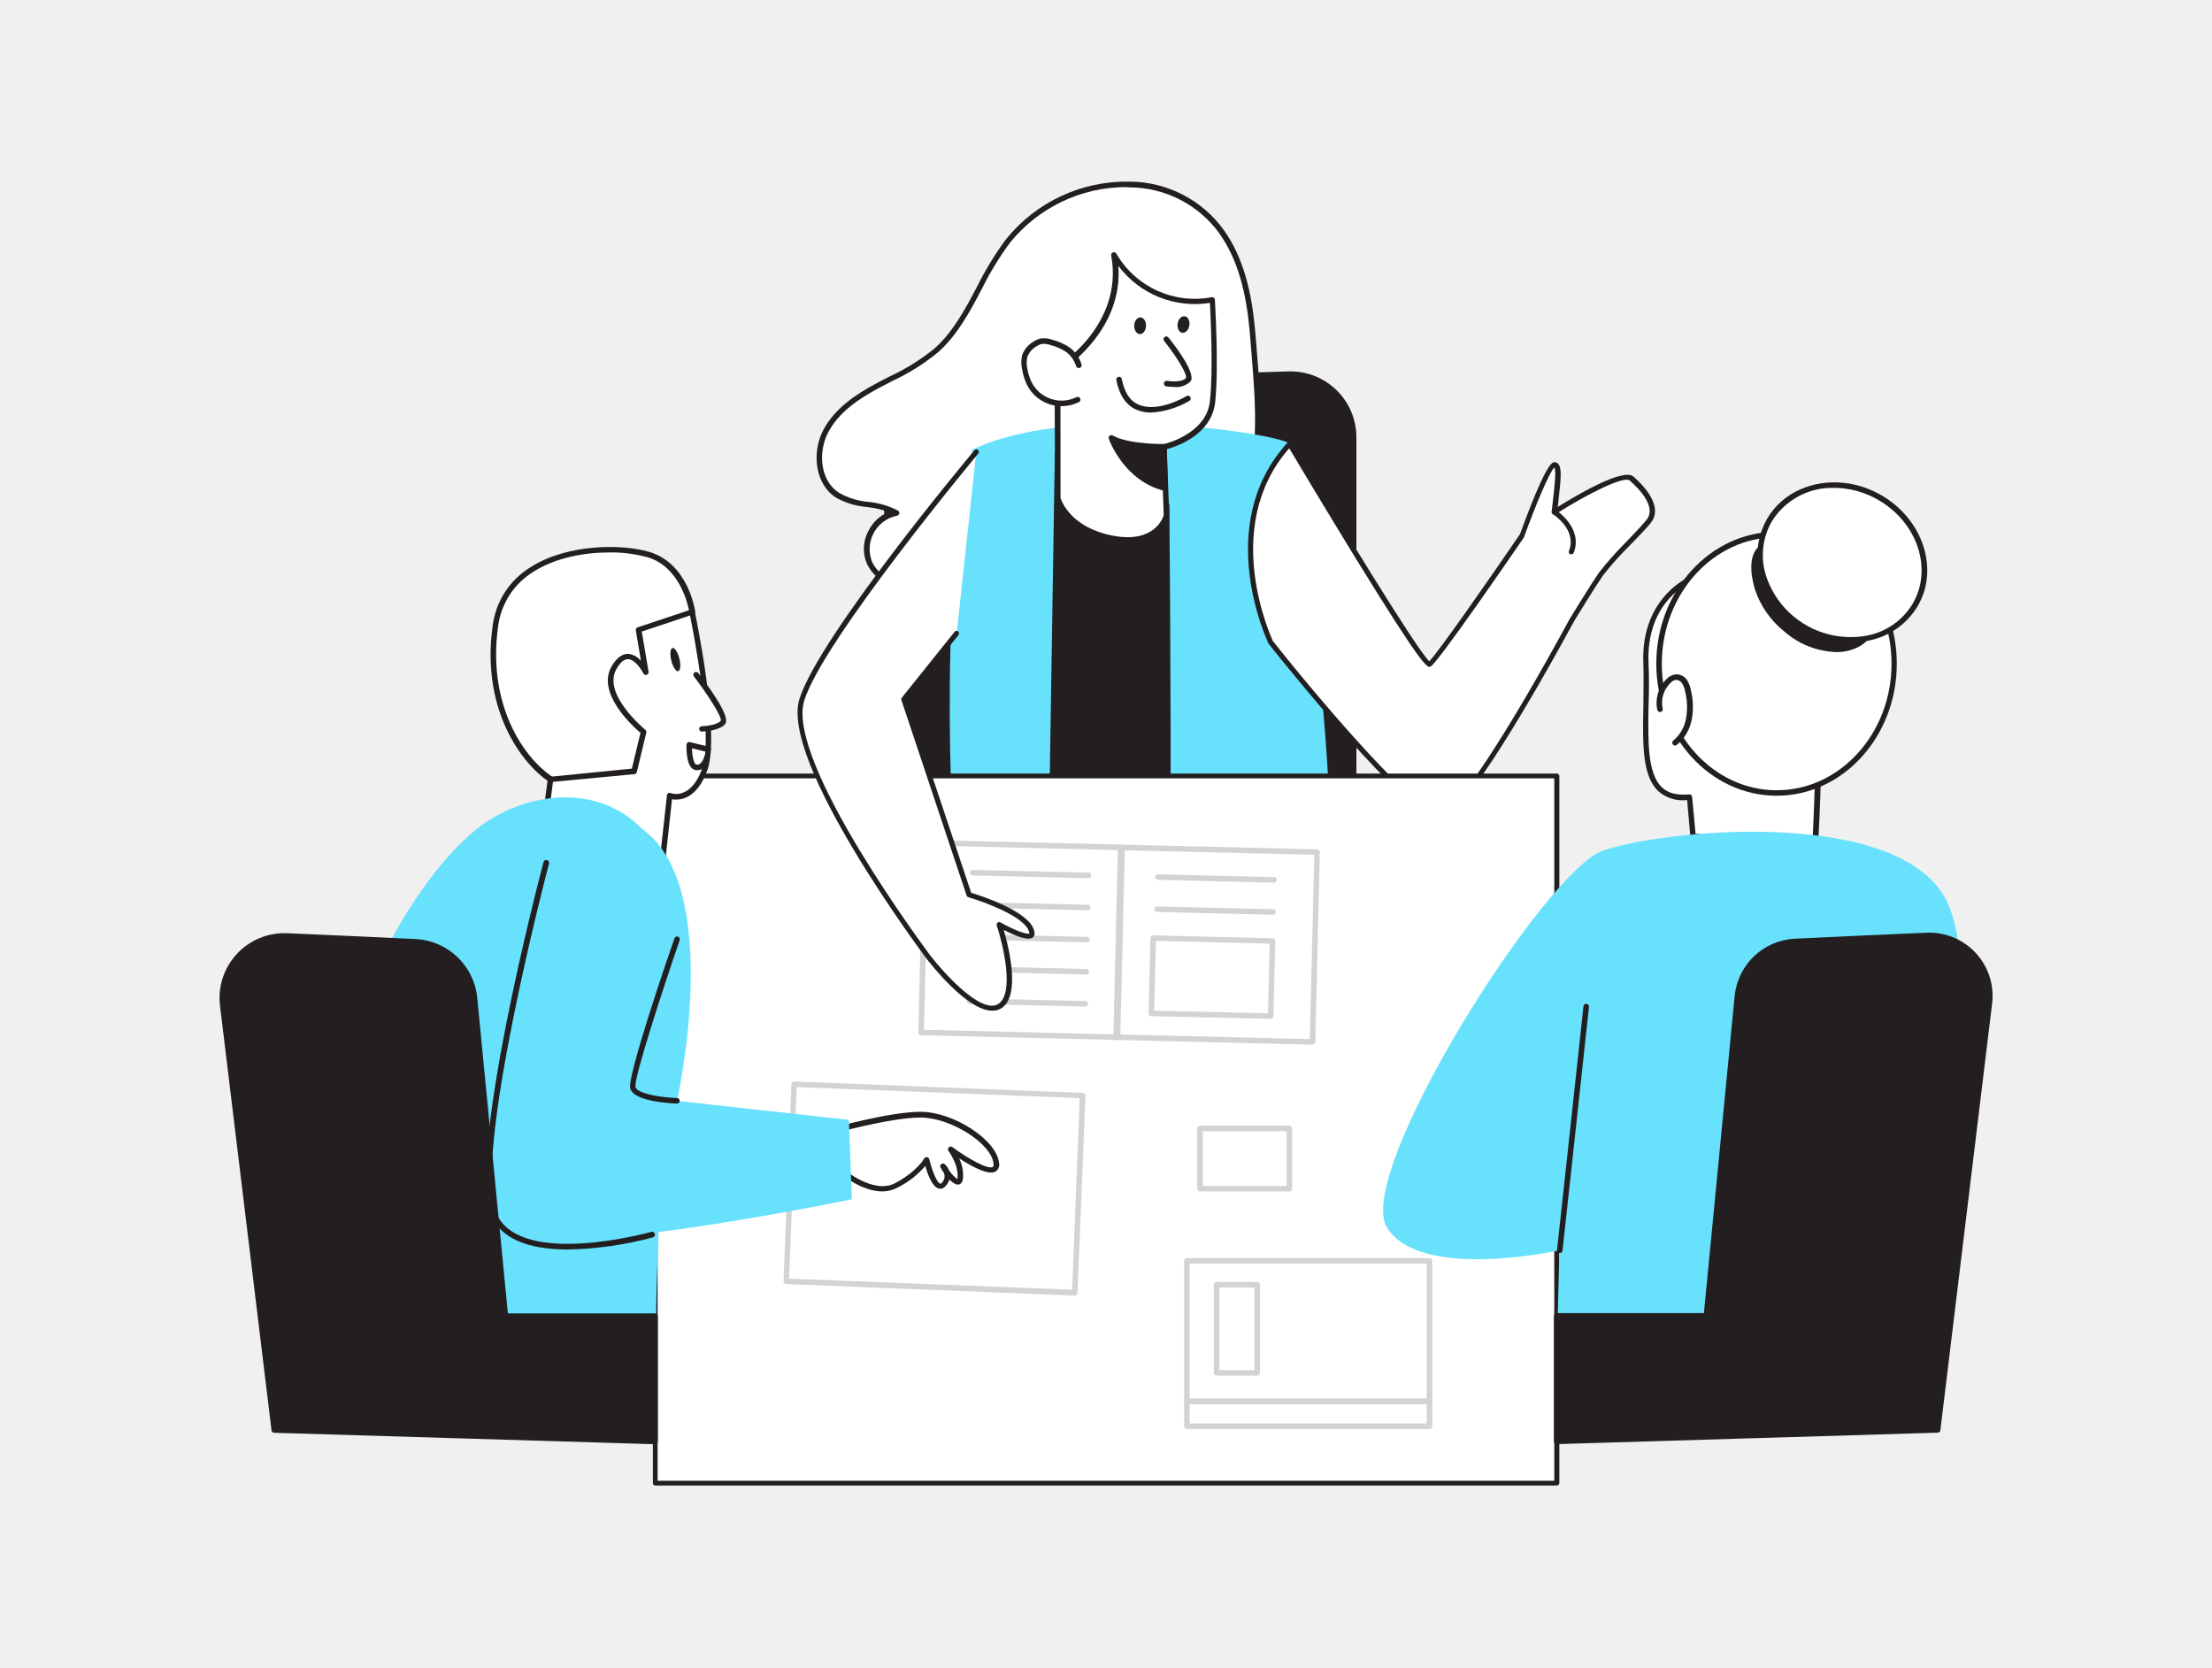
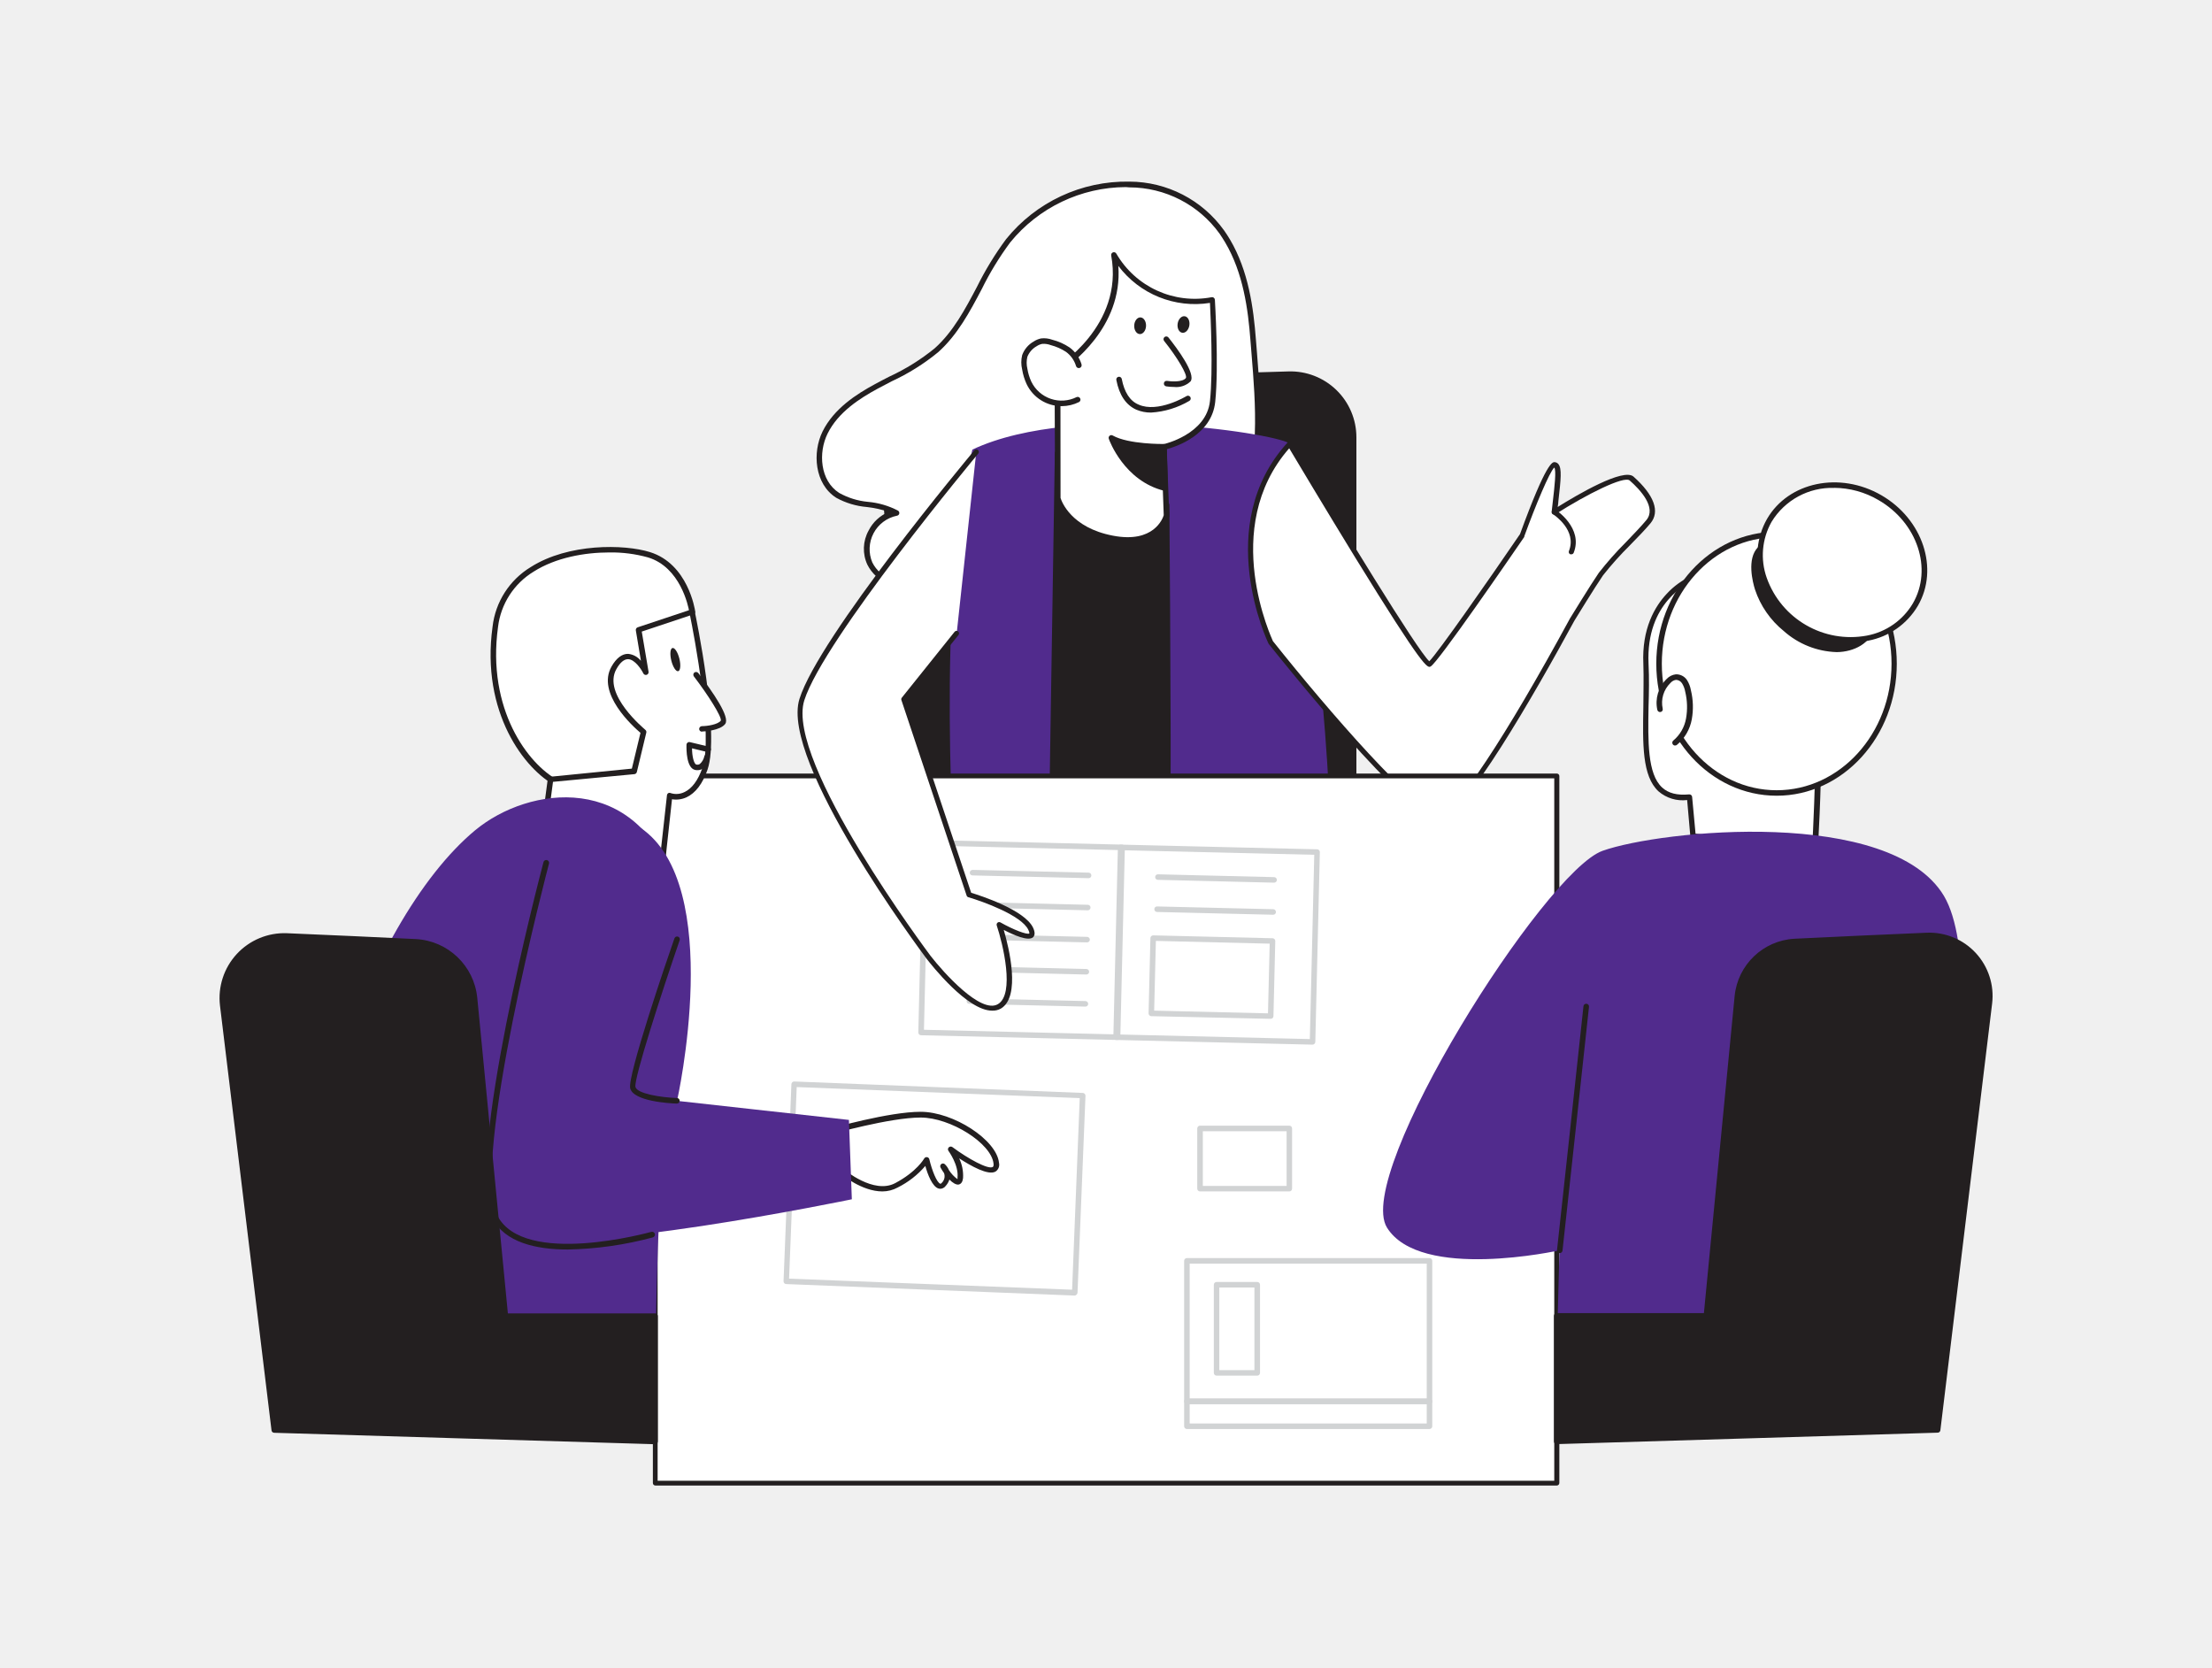
<svg xmlns="http://www.w3.org/2000/svg" viewBox="0 0 400 300" width="406" height="306" class="illustration styles_illustrationTablet__1DWOa">
  <g id="_115_team_meeting_flatline" data-name="#115_team_meeting_flatline">
    <path d="M244.79,149.65V78.33A11.42,11.42,0,0,0,233,66.91l-62.51,1.88a11.43,11.43,0,0,0-11.05,12.37l6.19,74.12Z" fill="#231f20" />
    <path d="M165.66,155.77a.49.49,0,0,1-.5-.45L159,81.2A11.93,11.93,0,0,1,170.5,68.29L233,66.42a11.92,11.92,0,0,1,12.28,11.91v71.32a.5.5,0,0,1-.46.5l-79.14,5.62Zm67.72-88.36H233l-62.51,1.88A10.92,10.92,0,0,0,160,81.12l6.14,73.63,78.19-5.56V78.33a10.92,10.92,0,0,0-10.92-10.92Zm11.41,82.24h0Z" fill="#231f20" />
    <path d="M306.15,103.79s-9.1,3.42-8.53,15.48-2.52,25.1,7.9,24.11l.63,7.1,22,2.34s2.3-36.88-1.83-43S306.15,103.79,306.15,103.79Z" fill="#fff" />
    <path d="M328.17,153.31h-.05l-22-2.34a.5.5,0,0,1-.45-.45l-.58-6.6a6.7,6.7,0,0,1-5.17-1.56c-3-2.76-2.87-8.59-2.75-15.34,0-2.53.09-5.15,0-7.72-.3-6.41,2.11-10.4,4.19-12.63a13.87,13.87,0,0,1,4.66-3.35.57.57,0,0,1,.18,0c.67,0,16.37.07,20.6,6.29s2,41.75,1.92,43.27a.5.5,0,0,1-.18.35A.52.52,0,0,1,328.17,153.31ZM306.61,150l21.1,2.24c.25-4.5,1.94-36.64-1.79-42.13s-18.36-5.84-19.68-5.85c-.94.38-8.64,3.9-8.13,15,.13,2.61.08,5.24,0,7.79-.11,6.24-.21,12.14,2.44,14.59,1.13,1.05,2.73,1.46,4.89,1.26a.53.53,0,0,1,.37.11.52.52,0,0,1,.18.34Z" fill="#231f20" />
    <ellipse cx="321.28" cy="119.27" rx="21.27" ry="23.37" fill="#fff" />
    <path d="M321.28,143.14c-12,0-21.77-10.71-21.77-23.87s9.77-23.86,21.77-23.86S343,106.11,343,119.27,333.28,143.14,321.28,143.14Zm0-46.74c-11.45,0-20.77,10.26-20.77,22.87s9.32,22.88,20.77,22.88,20.77-10.26,20.77-22.88S332.73,96.4,321.28,96.4Z" fill="#231f20" />
    <path d="M220.94,41.21c-9.36-13.13-29.31-10.19-38.65,1.62-4.92,6.22-7.06,14.53-13,19.8-3.15,2.81-7.12,4.51-10.84,6.52s-7.4,4.56-9.27,8.35-1.28,9.08,2.29,11.35c3.14,2,7.46,1.17,10.64,3.12-4,.53-6.67,5.58-4.83,9.19,1.56,3.07,5.22,4.33,8.56,5.16,11.78,3,24.35,4.06,36,.58,8.7-2.59,17.58-8.36,22.46-16.2,4.63-7.44,2.95-21.47,2.3-30-.47-6.21-1.46-12.55-4.62-17.91C221.66,42.26,221.31,41.72,220.94,41.21Z" fill="#fff" />
    <path d="M186.25,109.54a84.65,84.65,0,0,1-20.51-2.74c-3.47-.86-7.24-2.19-8.88-5.41a6.8,6.8,0,0,1,.22-6.21,7.09,7.09,0,0,1,3.64-3.36,18.59,18.59,0,0,0-3.94-.88,13.92,13.92,0,0,1-5.56-1.67c-3.94-2.51-4.35-8.18-2.47-12,2.06-4.15,6.15-6.76,9.49-8.56.84-.46,1.69-.9,2.55-1.34A38.7,38.7,0,0,0,169,62.26c3.37-3,5.55-7.13,7.66-11.12a56.93,56.93,0,0,1,5.26-8.62A28,28,0,0,1,204.23,32.1a21.12,21.12,0,0,1,17.12,8.82c.37.52.73,1.08,1.07,1.65,3.35,5.68,4.25,12.35,4.69,18.12.06.78.13,1.61.2,2.48C228,72,229,84.07,224.73,91c-4.6,7.41-13.1,13.54-22.74,16.42A54.94,54.94,0,0,1,186.25,109.54Zm17.33-76.45a27.07,27.07,0,0,0-20.9,10,54.88,54.88,0,0,0-5.16,8.47c-2.15,4.07-4.38,8.27-7.88,11.39a39.06,39.06,0,0,1-8.4,5.26c-.85.44-1.7.88-2.53,1.33-3.21,1.74-7.14,4.23-9.06,8.13-1.7,3.43-1.37,8.5,2.1,10.72A13.2,13.2,0,0,0,156.93,90a14.51,14.51,0,0,1,5.46,1.59.5.5,0,0,1-.19.92,6.17,6.17,0,0,0-4.45,8.47c1.46,2.88,5,4.1,8.23,4.91,13.61,3.4,25.63,3.6,35.73.59,9.41-2.81,17.7-8.79,22.18-16,4.11-6.62,3.14-18.51,2.43-27.19-.07-.87-.14-1.7-.2-2.48-.43-5.66-1.31-12.19-4.56-17.7-.32-.54-.67-1.07-1-1.57h0a20.15,20.15,0,0,0-16.34-8.4Z" fill="#231f20" />
-     <path d="M233.2,79.55c-.24-1.51-38.26-8-57.36,1C169,106.74,172.78,158,172.78,158l67.92-.52S241.33,129.24,233.2,79.55Z" fill="#68e1fd" />
+     <path d="M233.2,79.55c-.24-1.51-38.26-8-57.36,1C169,106.74,172.78,158,172.78,158l67.92-.52S241.33,129.24,233.2,79.55Z" fill="#512B8D" />
    <path d="M191.25,81.22s-1.19,75.55-1.2,76.08,20.45,0,21-.89,0-65.81,0-65.81L194.16,87" fill="#231f20" />
    <path d="M193.92,158a25,25,0,0,1-3.91-.17.55.55,0,0,1-.46-.55c0-.52,1.19-75.32,1.2-76.08a.49.49,0,0,1,.5-.49.5.5,0,0,1,.49.51c0,.72-1.1,69.91-1.19,75.7,2.52.29,18.24-.16,20-.84.33-2.58.06-47.33-.08-65.08l-16.47-3.58a.5.5,0,1,1,.21-1l16.86,3.66a.49.49,0,0,1,.39.48c.16,19.56.46,65.15-.06,66.06-.17.29-.49.84-10.46,1.21C198.6,158,196,158,193.92,158Zm16.77-2Z" fill="#231f20" />
    <path d="M210.45,80.06l.5,12.42s-1.39,5.74-9.78,4.14-9.89-7.26-9.89-7.26l-.09-23.2s12.67-7.54,10.21-20.8c0,0,5.54,10.26,17.79,8.09,0,0,.75,11.91.06,18.38S210.45,80.06,210.45,80.06Z" fill="#fff" />
    <path d="M203.93,97.4a15.29,15.29,0,0,1-2.85-.29c-8.61-1.64-10.22-7.38-10.29-7.62a.53.53,0,0,1,0-.13l-.09-23.2a.51.51,0,0,1,.24-.43c.12-.07,12.34-7.52,10-20.28a.5.5,0,0,1,.93-.33A16.39,16.39,0,0,0,219.11,53a.46.46,0,0,1,.39.1.48.48,0,0,1,.19.36c0,.12.74,12,.06,18.47-.64,6-7.06,8.09-8.78,8.55l.48,12a.59.59,0,0,1,0,.13C211.42,92.65,210.19,97.4,203.93,97.4Zm-12.15-8.11c.18.61,1.88,5.38,9.48,6.83,7.39,1.42,9-3.13,9.18-3.7L210,80.08a.5.5,0,0,1,.4-.51c.07,0,7.76-1.76,8.4-7.79.59-5.57.11-15.33,0-17.75a17.34,17.34,0,0,1-16.57-6.69c.84,11.18-8.8,18-10.47,19.1Z" fill="#231f20" />
    <path d="M195.08,65.31a5.42,5.42,0,0,0-2-2.81,9.62,9.62,0,0,0-3-1.32,3.94,3.94,0,0,0-1.76-.23,3.3,3.3,0,0,0-1.16.49,4.19,4.19,0,0,0-1.9,2.19,4.92,4.92,0,0,0,0,2.38,9.83,9.83,0,0,0,.76,2.49,6.57,6.57,0,0,0,8.87,3" fill="#fff" />
    <path d="M192,72.7a7,7,0,0,1-6.36-4,10.16,10.16,0,0,1-.8-2.62,5.48,5.48,0,0,1,0-2.61A4.65,4.65,0,0,1,186.94,61a3.76,3.76,0,0,1,1.34-.55,4.4,4.4,0,0,1,2,.24,10.12,10.12,0,0,1,3.14,1.4,5.91,5.91,0,0,1,2.16,3.07.5.5,0,0,1-1,.28,4.93,4.93,0,0,0-1.8-2.55A9.38,9.38,0,0,0,190,61.66a3.56,3.56,0,0,0-1.54-.22,2.79,2.79,0,0,0-1,.42,3.81,3.81,0,0,0-1.68,1.92,4.56,4.56,0,0,0,0,2.14,9.05,9.05,0,0,0,.72,2.36,6.09,6.09,0,0,0,8.19,2.78.5.5,0,0,1,.45.89A7.08,7.08,0,0,1,192,72.7Z" fill="#231f20" />
    <path d="M210.9,60.59s4.88,6.11,3.94,7.32-3.88.71-3.88.71" fill="#fff" />
    <path d="M212.31,69.23a9.69,9.69,0,0,1-1.43-.11.51.51,0,0,1-.41-.58.49.49,0,0,1,.57-.41c.69.12,2.8.27,3.41-.52.31-.55-1.53-3.69-3.94-6.7a.5.5,0,0,1,.08-.71.5.5,0,0,1,.7.08c1.54,1.93,5,6.56,4,7.94A3.71,3.71,0,0,1,212.31,69.23Z" fill="#231f20" />
    <ellipse cx="206.19" cy="58.17" rx="1.51" ry="1.07" transform="translate(139.56 261.78) rotate(-87.64)" fill="#231f20" />
    <ellipse cx="214.01" cy="57.94" rx="1.51" ry="1.07" transform="translate(124.37 260.72) rotate(-81.3)" fill="#231f20" />
    <path d="M214.82,71.31s-10.58,6.41-12.46-3.43" fill="#fff" />
    <path d="M208.16,73.86a6.65,6.65,0,0,1-2.67-.52c-1.88-.84-3.1-2.64-3.62-5.37a.49.49,0,0,1,.4-.58.5.5,0,0,1,.58.39c.46,2.39,1.48,4,3.05,4.64,3.49,1.56,8.61-1.5,8.66-1.54a.5.5,0,0,1,.52.86A15.44,15.44,0,0,1,208.16,73.86Z" fill="#231f20" />
    <path d="M210.45,80.06s-6.45.11-9.49-1.6c0,0,2.62,7.33,9.67,9.07Z" fill="#231f20" />
    <path d="M210.63,88h-.12c-7.22-1.79-9.9-9.08-10-9.39a.49.49,0,0,1,.71-.6c2.88,1.62,9.17,1.53,9.23,1.53A.53.53,0,0,1,211,80l.18,7.48a.5.5,0,0,1-.5.51ZM202,79.45c1,2,3.54,6,8.17,7.42L210,80.55A27.46,27.46,0,0,1,202,79.45Z" fill="#231f20" />
    <path d="M295.07,85.8c-1.87-1.67-14,6-14,6,.52-4.79,1.15-8.43,0-8.54s-5.83,12.78-5.83,12.78-15.52,22.66-16.77,23.29S233.2,79.55,233.2,79.55c-13.66,14.9-3.43,35.83-3.43,35.83s25.31,31.87,30.62,31.56c4.29-.25,18.59-25.84,23.91-35.63h0s3.69-6,5.19-8.22,6.41-6.87,8.6-9.48S297,87.47,295.07,85.8Z" fill="#fff" />
    <path d="M260.32,147.4c-5.55,0-28.32-28.47-30.91-31.73-.16-.3-10.26-21.48,3.46-36.43a.45.45,0,0,1,.38-.14.42.42,0,0,1,.34.22c8.95,15,22.69,37.52,24.87,39.51,1.56-1.55,10.52-14.37,16.41-23,4.79-13.15,5.9-13.06,6.29-13a.92.92,0,0,1,.65.35c.64.79.45,2.71,0,6.64,0,.36-.08.73-.13,1.11,3.57-2.23,11.88-7.11,13.71-5.49h0c3.75,3.34,4.83,6.34,3.06,8.45-.92,1.1-2.29,2.53-3.74,4a59.77,59.77,0,0,0-4.83,5.4c-1.48,2.15-5.14,8.14-5.18,8.2-7.21,13.26-20,35.59-24.28,35.85ZM233.13,80.32c-12.67,14.46-3,34.66-2.95,34.86,10,12.58,26.27,31.31,30.11,31.31h.07c2.75-.17,11.77-13.73,23.54-35.4.05-.08,3.72-6.08,5.22-8.26A59.59,59.59,0,0,1,294,97.32c1.44-1.5,2.8-2.92,3.7-4,1.9-2.26-1.05-5.47-3-7.18-1-.89-7.74,2.47-13.41,6.09a.48.48,0,0,1-.49,0,.45.45,0,0,1-.21-.44c.08-.71.16-1.4.23-2.05.27-2.33.64-5.5.24-5.94-.85.78-3.38,6.83-5.42,12.43a1.17,1.17,0,0,1,0,.11c-2.61,3.8-15.65,22.79-16.94,23.43-.56.29-1.15.59-13.72-19.84C239.7,91.31,234.45,82.54,233.13,80.32Z" fill="#231f20" />
    <path d="M284.13,99.49a.38.38,0,0,1-.17,0,.46.46,0,0,1-.25-.59c1.5-3.76-2.67-6.52-2.84-6.63a.46.46,0,1,1,.49-.77c.05,0,5,3.28,3.2,7.74A.46.46,0,0,1,284.13,99.49Z" fill="#231f20" />
    <rect x="118.47" y="139.58" width="163.05" height="127.83" fill="#fff" />
    <path d="M281.52,267.87h-163a.46.46,0,0,1-.46-.46V139.58a.45.45,0,0,1,.46-.45h163a.46.46,0,0,1,.46.45V267.41A.47.47,0,0,1,281.52,267.87ZM118.92,267H281.06V140H118.92Z" fill="#231f20" />
    <path d="M194.35,233.52h0l-52.18-2.08a.5.5,0,0,1-.48-.52l1.42-35.63a.54.54,0,0,1,.16-.35.53.53,0,0,1,.36-.13l52.18,2.07a.51.51,0,0,1,.48.52L194.85,233a.5.5,0,0,1-.16.34A.48.48,0,0,1,194.35,233.52Zm-51.66-3.06,51.18,2,1.38-34.64-51.18-2Z" fill="#d1d3d4" />
    <path d="M202.08,187.3h0l-35.53-.85a.51.51,0,0,1-.35-.15.54.54,0,0,1-.14-.36l.83-34.32a.5.5,0,0,1,.51-.49l35.53.85a.5.5,0,0,1,.48.52l-.82,34.32a.53.53,0,0,1-.15.35A.56.56,0,0,1,202.08,187.3Zm-35-1.84,34.52.83.8-33.32-34.52-.82Z" fill="#d1d3d4" />
    <path d="M237.34,188.15h0l-35.53-.85a.5.5,0,0,1-.48-.52l.82-34.31a.49.49,0,0,1,.15-.35.48.48,0,0,1,.36-.14l35.53.85a.5.5,0,0,1,.35.16.45.45,0,0,1,.13.35l-.82,34.32A.51.51,0,0,1,237.34,188.15Zm-35-1.84,34.52.83.8-33.32L203.13,153Z" fill="#d1d3d4" />
    <path d="M196.29,181.27h0l-21-.5a.5.5,0,0,1,0-1l21,.5a.51.51,0,0,1,.49.51A.5.5,0,0,1,196.29,181.27Z" fill="#d1d3d4" />
    <path d="M196.43,175.47h0l-21-.51a.49.49,0,0,1-.49-.51.5.5,0,0,1,.51-.49l21,.51a.5.5,0,0,1,0,1Z" fill="#d1d3d4" />
    <path d="M196.57,169.66h0l-21-.5a.5.5,0,0,1-.49-.51.53.53,0,0,1,.51-.49l21,.5a.52.52,0,0,1,.49.52A.5.5,0,0,1,196.57,169.66Z" fill="#d1d3d4" />
    <path d="M196.7,163.86h0l-21-.51a.49.49,0,0,1-.49-.51.54.54,0,0,1,.51-.49l21,.51a.49.49,0,0,1,.48.51A.5.5,0,0,1,196.7,163.86Z" fill="#d1d3d4" />
    <path d="M196.84,158.05h0l-21-.5a.5.5,0,0,1-.48-.51.53.53,0,0,1,.51-.49l21,.5a.5.5,0,0,1,.48.52A.49.49,0,0,1,196.84,158.05Z" fill="#d1d3d4" />
    <path d="M230.23,164.66h0l-21-.5a.5.5,0,0,1-.49-.51.48.48,0,0,1,.51-.49l21,.5a.5.5,0,0,1,.48.51A.49.49,0,0,1,230.23,164.66Z" fill="#d1d3d4" />
    <path d="M230.37,158.86h0l-21-.51a.49.49,0,0,1-.48-.51.5.5,0,0,1,.51-.49l21,.51a.5.5,0,0,1,0,1Z" fill="#d1d3d4" />
    <path d="M229.78,183.48h0L208.19,183a.51.51,0,0,1-.49-.52l.33-13.6a.51.51,0,0,1,.15-.35.54.54,0,0,1,.36-.14l21.58.52a.5.5,0,0,1,.49.51L230.28,183a.53.53,0,0,1-.15.35A.56.56,0,0,1,229.78,183.48ZM208.71,182l20.58.49.31-12.6-20.58-.5Z" fill="#d1d3d4" />
    <path d="M176.54,81S148.59,114.52,145,125.79s22.9,46.61,22.9,46.61,8.64,11.24,12.77,8.85,0-14.79,0-14.79,7.27,4.13,5.7.75-11.15-6.15-11.15-6.15l-11.83-35.37L173,113.78" fill="#fff" />
    <path d="M179.39,182c-4.48,0-11-8.31-11.82-9.37-1.09-1.45-26.57-35.67-23-47s30.46-43.54,31.6-44.91a.46.46,0,1,1,.7.59c-.28.33-27.93,33.55-31.43,44.59s22.58,45.85,22.84,46.2c2.33,3,9.07,10.54,12.17,8.73s.91-10.9-.21-14.24a.47.47,0,0,1,.15-.5.46.46,0,0,1,.51-.05c2.36,1.34,4.86,2.29,5.24,2h0s.05-.16-.18-.64c-1.21-2.62-8.25-5.15-10.86-5.91a.44.44,0,0,1-.3-.29L163,125.84a.45.45,0,0,1,.08-.43l9.54-11.91a.45.45,0,0,1,.64-.07.46.46,0,0,1,.07.64l-9.38,11.71,11.67,34.91c1.52.46,9.68,3.07,11.2,6.33.36.78.35,1.35,0,1.7-.86.79-3.53-.39-5.31-1.32.92,3.15,3.15,12.1-.54,14.24A3,3,0,0,1,179.39,182Z" fill="#231f20" />
    <path d="M125.18,109.86s-1.19-8.23-7.83-10.29-25.76-1.68-27.79,13,5.17,25.16,11.18,28.25l14.67-1.51Z" fill="#fff" />
    <path d="M100.74,141.35a.59.59,0,0,1-.23,0c-5.56-2.86-13.59-13.2-11.44-28.77A14.54,14.54,0,0,1,96,101.78c6.77-4.3,16.86-4.15,21.54-2.69,6.86,2.14,8.12,10.35,8.17,10.7a.46.46,0,0,1,0,.23l-9.77,29.48a.5.5,0,0,1-.42.34l-14.67,1.51Zm9.47-42.2c-4.47,0-9.7.92-13.71,3.47a13.61,13.61,0,0,0-6.44,10c-2.06,14.93,5.47,24.84,10.78,27.67L115,138.88l9.63-29.06c-.17-1-1.62-8-7.45-9.77A24.66,24.66,0,0,0,110.21,99.15Z" fill="#231f20" />
    <path d="M115.51,113.08l1.29,7.69s-2.89-5.85-5.74-.83,5.34,11.6,5.34,11.6l-1.71,7.12-15.12,1.51-2,15s22.44,3.27,22.07,2.7c-.13-.19,1.52-14.81,1.52-14.81s4.1,1.65,6.38-4.87-2.33-28.37-2.33-28.37Z" fill="#fff" />
    <path d="M119.12,158.43c-1.66,0-6.55-.53-21.65-2.73a.5.5,0,0,1-.42-.56l2-15a.49.49,0,0,1,.44-.43l14.77-1.47,1.56-6.47c-1.41-1.19-8-7.16-5.23-12,.88-1.55,1.93-2.31,3-2.28a3.4,3.4,0,0,1,2.31,1.26l-.92-5.5a.5.5,0,0,1,.33-.56l9.67-3.22a.46.46,0,0,1,.41,0,.51.51,0,0,1,.24.33c.19.89,4.61,22,2.31,28.63-.89,2.56-2.18,4.24-3.81,5a4.5,4.5,0,0,1-2.61.35c-.62,5.51-1.47,13.39-1.46,14.11a.53.53,0,0,1-.07.37C120,158.31,119.89,158.43,119.12,158.43Zm-21-3.64c7.45,1.08,18.83,2.63,21,2.69,0-1.19.37-4.53,1.49-14.44a.52.52,0,0,1,.24-.37.49.49,0,0,1,.44,0,3.32,3.32,0,0,0,2.46-.18c1.37-.63,2.47-2.11,3.27-4.39,2-5.75-1.55-24.13-2.24-27.55l-8.73,2.91,1.23,7.27a.5.5,0,0,1-.94.3c-.35-.71-1.53-2.55-2.76-2.58-.72,0-1.43.57-2.11,1.78-2.61,4.59,5.15,10.9,5.23,11a.49.49,0,0,1,.17.51l-1.71,7.12a.51.51,0,0,1-.44.38L100,140.63Z" fill="#231f20" />
    <path d="M125.87,121.29s5.74,7.47,4.88,8.6-3.82,1.17-3.82,1.17" fill="#fff" />
    <path d="M126.93,131.56a.5.5,0,0,1-.5-.49.52.52,0,0,1,.49-.51c1,0,2.91-.3,3.43-1,.19-.7-2.36-4.71-4.88-8a.51.51,0,0,1,.1-.7.52.52,0,0,1,.7.09c2.72,3.55,5.78,8,4.87,9.21s-3.87,1.37-4.2,1.37Z" fill="#231f20" />
    <ellipse cx="122.13" cy="118.51" rx="0.75" ry="2.16" transform="translate(-24.99 32.98) rotate(-13.96)" fill="#231f20" />
    <path d="M126.13,138.52a1.85,1.85,0,0,1-.46-.05c-1.53-.37-1.56-3.58-1.53-4.55a.48.48,0,0,1,.2-.38.46.46,0,0,1,.42-.09l3.42.82a.51.51,0,0,1,.37.61.5.5,0,0,1-.61.37l-2.8-.68c0,1.41.34,2.82.77,2.93a.8.8,0,0,0,.63-.09,2.55,2.55,0,0,0,.82-1.38.5.5,0,0,1,.6-.38.51.51,0,0,1,.37.6,3.43,3.43,0,0,1-1.26,2A1.73,1.73,0,0,1,126.13,138.52Z" fill="#231f20" />
    <path d="M152.29,211.06s5.58,4.78,9.83,2.52,5.44-4.65,5.44-4.65,1.46,6.25,3.06,4.52a2.3,2.3,0,0,0-.14-3.32s2.92,4.65,3.19,2.12-1.73-5.18-1.73-5.18,8.64,6.38,8.24,2.53-8-8.77-13.68-8.77-16.34,3.06-16.34,3.06" fill="#fff" />
    <path d="M159.57,214.69c-3.76,0-7.42-3.09-7.61-3.25a.51.51,0,0,1-.05-.71.49.49,0,0,1,.7,0c.06,0,5.37,4.53,9.27,2.46s5.22-4.41,5.23-4.43a.51.51,0,0,1,.51-.27.49.49,0,0,1,.43.38c.47,2,1.37,4.27,2,4.43,0,0,.13,0,.23-.14a1.66,1.66,0,0,0,.44-1.77c-.23-.33-.45-.66-.63-1a.5.5,0,0,1,.76-.63,3.16,3.16,0,0,1,.75,1.08,6.14,6.14,0,0,0,1.55,1.64,1,1,0,0,0,0-.28c.24-2.29-1.61-4.8-1.63-4.83a.49.49,0,0,1,.05-.65.51.51,0,0,1,.65-.05c2.85,2.11,6.45,4.09,7.3,3.6.16-.09.17-.39.14-.62-.38-3.65-7.77-8.32-13.18-8.32-5.58,0-16.09,3-16.2,3a.51.51,0,0,1-.62-.35.5.5,0,0,1,.34-.61c.44-.13,10.76-3.08,16.48-3.08,5.93,0,13.75,5.08,14.17,9.22a1.48,1.48,0,0,1-.63,1.59c-1.32.75-4.42-1-6.57-2.39a7.2,7.2,0,0,1,.7,3.56c-.07.67-.34,1.07-.78,1.17s-1.11-.3-1.69-.9a3.12,3.12,0,0,1-.72,1.21,1.18,1.18,0,0,1-1.22.42c-1.13-.3-2-2.57-2.41-4.09a15.92,15.92,0,0,1-5,3.9A5.81,5.81,0,0,1,159.57,214.69Z" fill="#231f20" />
-     <path d="M118.47,250s0-19.14,1.17-40.26,9.14-29.58,2.37-50.3-26.36-18.12-36.08-10.06c-19.77,16.39-38,66.44-27.67,101.91C58.26,251.24,80.85,260.8,118.47,250Z" fill="#68e1fd" />
-     <path d="M98,164.84c0,1.06-10.89,52.59-3.72,57.37s59.76-6.1,59.76-6.1l-.53-14.35-31.08-3.45s8.77-39-6.63-49.39S98,164.84,98,164.84Z" fill="#68e1fd" />
+     <path d="M118.47,250s0-19.14,1.17-40.26,9.14-29.58,2.37-50.3-26.36-18.12-36.08-10.06c-19.77,16.39-38,66.44-27.67,101.91C58.26,251.24,80.85,260.8,118.47,250Z" fill="#512B8D" />
+     <path d="M98,164.84c0,1.06-10.89,52.59-3.72,57.37s59.76-6.1,59.76-6.1l-.53-14.35-31.08-3.45s8.77-39-6.63-49.39S98,164.84,98,164.84Z" fill="#512B8D" />
    <path d="M102.67,225.19c-5.73,0-11.38-1.26-13.65-5.67-5.07-9.88,8.67-62.15,9.26-64.37a.5.5,0,1,1,1,.25c-.15.54-14.24,54.12-9.34,63.66,4.8,9.36,27.61,3,27.84,2.94a.5.5,0,0,1,.28,1A63.56,63.56,0,0,1,102.67,225.19Z" fill="#231f20" />
    <path d="M122.4,198.81h0c-1.31-.05-7.85-.4-8.44-2.77-.54-2.16,6.55-23,8-27.11a.5.5,0,0,1,.95.32c-3.27,9.5-8.32,25.1-8,26.55.3,1.21,4.57,1.9,7.5,2a.5.5,0,0,1,0,1Z" fill="#231f20" />
    <path d="M51.86,168.44c7.44.31,16.55.74,23.32,1.07A11.21,11.21,0,0,1,85.8,179.64l5.59,57.55h27.08V259.9l-68.89-2.06L40.26,181A11.23,11.23,0,0,1,51.86,168.44Z" fill="#231f20" />
    <path d="M118.47,260.4h0l-68.89-2.07a.49.49,0,0,1-.48-.43l-9.32-76.82A11.73,11.73,0,0,1,51.88,168c7.56.31,16.86.75,23.32,1.06a11.79,11.79,0,0,1,11.1,10.58l5.54,57.1h26.63a.49.49,0,0,1,.49.5V259.9a.48.48,0,0,1-.15.36A.49.49,0,0,1,118.47,260.4Zm-68.45-3,67.95,2v-21.7H91.39a.5.5,0,0,1-.49-.45l-5.59-57.55A10.78,10.78,0,0,0,75.16,170c-6.47-.32-15.76-.76-23.32-1.07h0a10.73,10.73,0,0,0-11.09,12Z" fill="#231f20" />
-     <path d="M289.8,153.1c-10.56,3.75-45,58.37-39,68.11S282,225.34,282,225.34l-.47,17.57,65-1.07s14.63-64.28,5-80.58C341.86,145.15,300.35,149.34,289.8,153.1Z" fill="#68e1fd" />
+     <path d="M289.8,153.1c-10.56,3.75-45,58.37-39,68.11S282,225.34,282,225.34l-.47,17.57,65-1.07s14.63-64.28,5-80.58C341.86,145.15,300.35,149.34,289.8,153.1Z" fill="#512B8D" />
    <path d="M348.45,168.43c-7.59.31-17,.75-23.93,1.09a10.92,10.92,0,0,0-10.34,9.86l-5.61,57.81H281.49V259.9l68.89-2.06,9.36-77.17A10.93,10.93,0,0,0,348.45,168.43Z" fill="#231f20" />
    <path d="M281.49,260.4a.49.49,0,0,1-.34-.14.48.48,0,0,1-.15-.36V237.19a.49.49,0,0,1,.49-.5h26.63l5.56-57.35A11.51,11.51,0,0,1,324.5,169c6.7-.32,16.29-.78,23.93-1.09h0a11.44,11.44,0,0,1,11.81,12.8l-9.36,77.17a.49.49,0,0,1-.48.43l-68.89,2.07Zm.5-22.71v21.7l67.95-2,9.31-76.74a10.42,10.42,0,0,0-10.78-11.68h0c-7.63.31-17.22.76-23.92,1.09a10.5,10.5,0,0,0-9.88,9.41l-5.61,57.81a.5.5,0,0,1-.49.45Zm66.46-69.26h0Z" fill="#231f20" />
    <path d="M282,225.84h0a.5.5,0,0,1-.44-.56c.41-3.62,4.74-43.68,4.78-44.08a.5.5,0,0,1,1,.11c-.05.4-4.37,40.46-4.79,44.09A.51.51,0,0,1,282,225.84Z" fill="#231f20" />
    <path d="M300.16,127.5a5.52,5.52,0,0,1,1.53-5.13,2.22,2.22,0,0,1,1.35-.7,1.83,1.83,0,0,1,1.54.84,4.61,4.61,0,0,1,.64,1.7,12.24,12.24,0,0,1,.16,5,7.31,7.31,0,0,1-2.48,4.31" fill="#fff" />
    <path d="M302.9,134.06a.47.47,0,0,1-.39-.19.5.5,0,0,1,.07-.7,6.72,6.72,0,0,0,2.31-4,11.79,11.79,0,0,0-.15-4.84,4.23,4.23,0,0,0-.57-1.51,1.34,1.34,0,0,0-1.1-.63,1.66,1.66,0,0,0-1,.56,5,5,0,0,0-1.4,4.66.48.48,0,0,1-.37.59.5.5,0,0,1-.6-.37,6,6,0,0,1,1.68-5.6,2.7,2.7,0,0,1,1.66-.84,2.32,2.32,0,0,1,2,1,5,5,0,0,1,.73,1.88,12.73,12.73,0,0,1,.16,5.25,7.8,7.8,0,0,1-2.66,4.6A.49.49,0,0,1,302.9,134.06Z" fill="#231f20" />
    <path d="M317.84,105.71a15.84,15.84,0,0,0,5,7.27,14.56,14.56,0,0,0,9.36,3.69c2.7,0,5.75-1.51,6.19-4.18.3-1.78-.65-3.53-1.72-5a24.79,24.79,0,0,0-13.23-9.42c-1.62-.42-3.89-.85-5.22.47C316.58,100.23,317.22,103.73,317.84,105.71Z" fill="#231f20" />
    <path d="M332.08,117.17a15.05,15.05,0,0,1-9.52-3.81,16.26,16.26,0,0,1-5.2-7.5h0c-.4-1.27-1.54-5.58.55-7.66,1.47-1.46,3.81-1.09,5.7-.6a25.45,25.45,0,0,1,13.51,9.6c.94,1.3,2.16,3.26,1.8,5.38-.49,3-3.73,4.55-6.68,4.59Zm-11.29-19a3,3,0,0,0-2.18.75c-1.34,1.34-1,4.31-.3,6.65h0a15.37,15.37,0,0,0,4.89,7,14.09,14.09,0,0,0,9,3.57c2.47,0,5.31-1.36,5.71-3.76.22-1.32-.29-2.79-1.63-4.62a24.48,24.48,0,0,0-12.95-9.23A10.59,10.59,0,0,0,320.79,98.16Z" fill="#231f20" />
    <ellipse cx="333.14" cy="100.97" rx="13.56" ry="15.25" transform="translate(79.13 338.99) rotate(-60)" fill="#fff" />
    <path d="M334.61,115.48a17.08,17.08,0,0,1-8.5-2.33,16.7,16.7,0,0,1-7.58-9.11,13.3,13.3,0,0,1,1-10.94c3.88-6.71,13.15-8.64,20.67-4.3s10.48,13.33,6.61,20a13.29,13.29,0,0,1-9,6.31A16,16,0,0,1,334.61,115.48Zm-2.95-28a12.79,12.79,0,0,0-11.3,6.13,12.26,12.26,0,0,0-.88,10.13,16.11,16.11,0,0,0,18.1,10.45,12.29,12.29,0,0,0,8.33-5.83c3.61-6.24.81-14.63-6.24-18.69A16,16,0,0,0,331.66,87.47Z" fill="#231f20" />
    <path d="M258.5,253.15H214.63a.5.5,0,0,1-.5-.5V227.24a.5.5,0,0,1,.5-.5H258.5a.5.5,0,0,1,.5.5v25.41A.5.5,0,0,1,258.5,253.15Zm-43.37-1H258V227.74H215.13Z" fill="#d1d3d4" />
    <path d="M258.5,257.65H214.63a.5.5,0,0,1-.5-.5v-4.5a.5.5,0,0,1,.5-.5H258.5a.5.5,0,0,1,.5.5v4.5A.5.5,0,0,1,258.5,257.65Zm-43.37-1H258v-3.5H215.13Z" fill="#d1d3d4" />
    <path d="M227.34,248H220a.5.5,0,0,1-.5-.5V231.56a.5.5,0,0,1,.5-.5h7.35a.5.5,0,0,1,.5.5v15.95A.5.5,0,0,1,227.34,248Zm-6.85-1h6.35V232.06h-6.35Z" fill="#d1d3d4" />
    <path d="M233.16,214.69H217a.51.51,0,0,1-.5-.5V203.3a.5.5,0,0,1,.5-.5h16.15a.5.5,0,0,1,.5.5v10.89A.51.51,0,0,1,233.16,214.69Zm-15.65-1h15.15V203.8H217.51Z" fill="#d1d3d4" />
  </g>
</svg>
